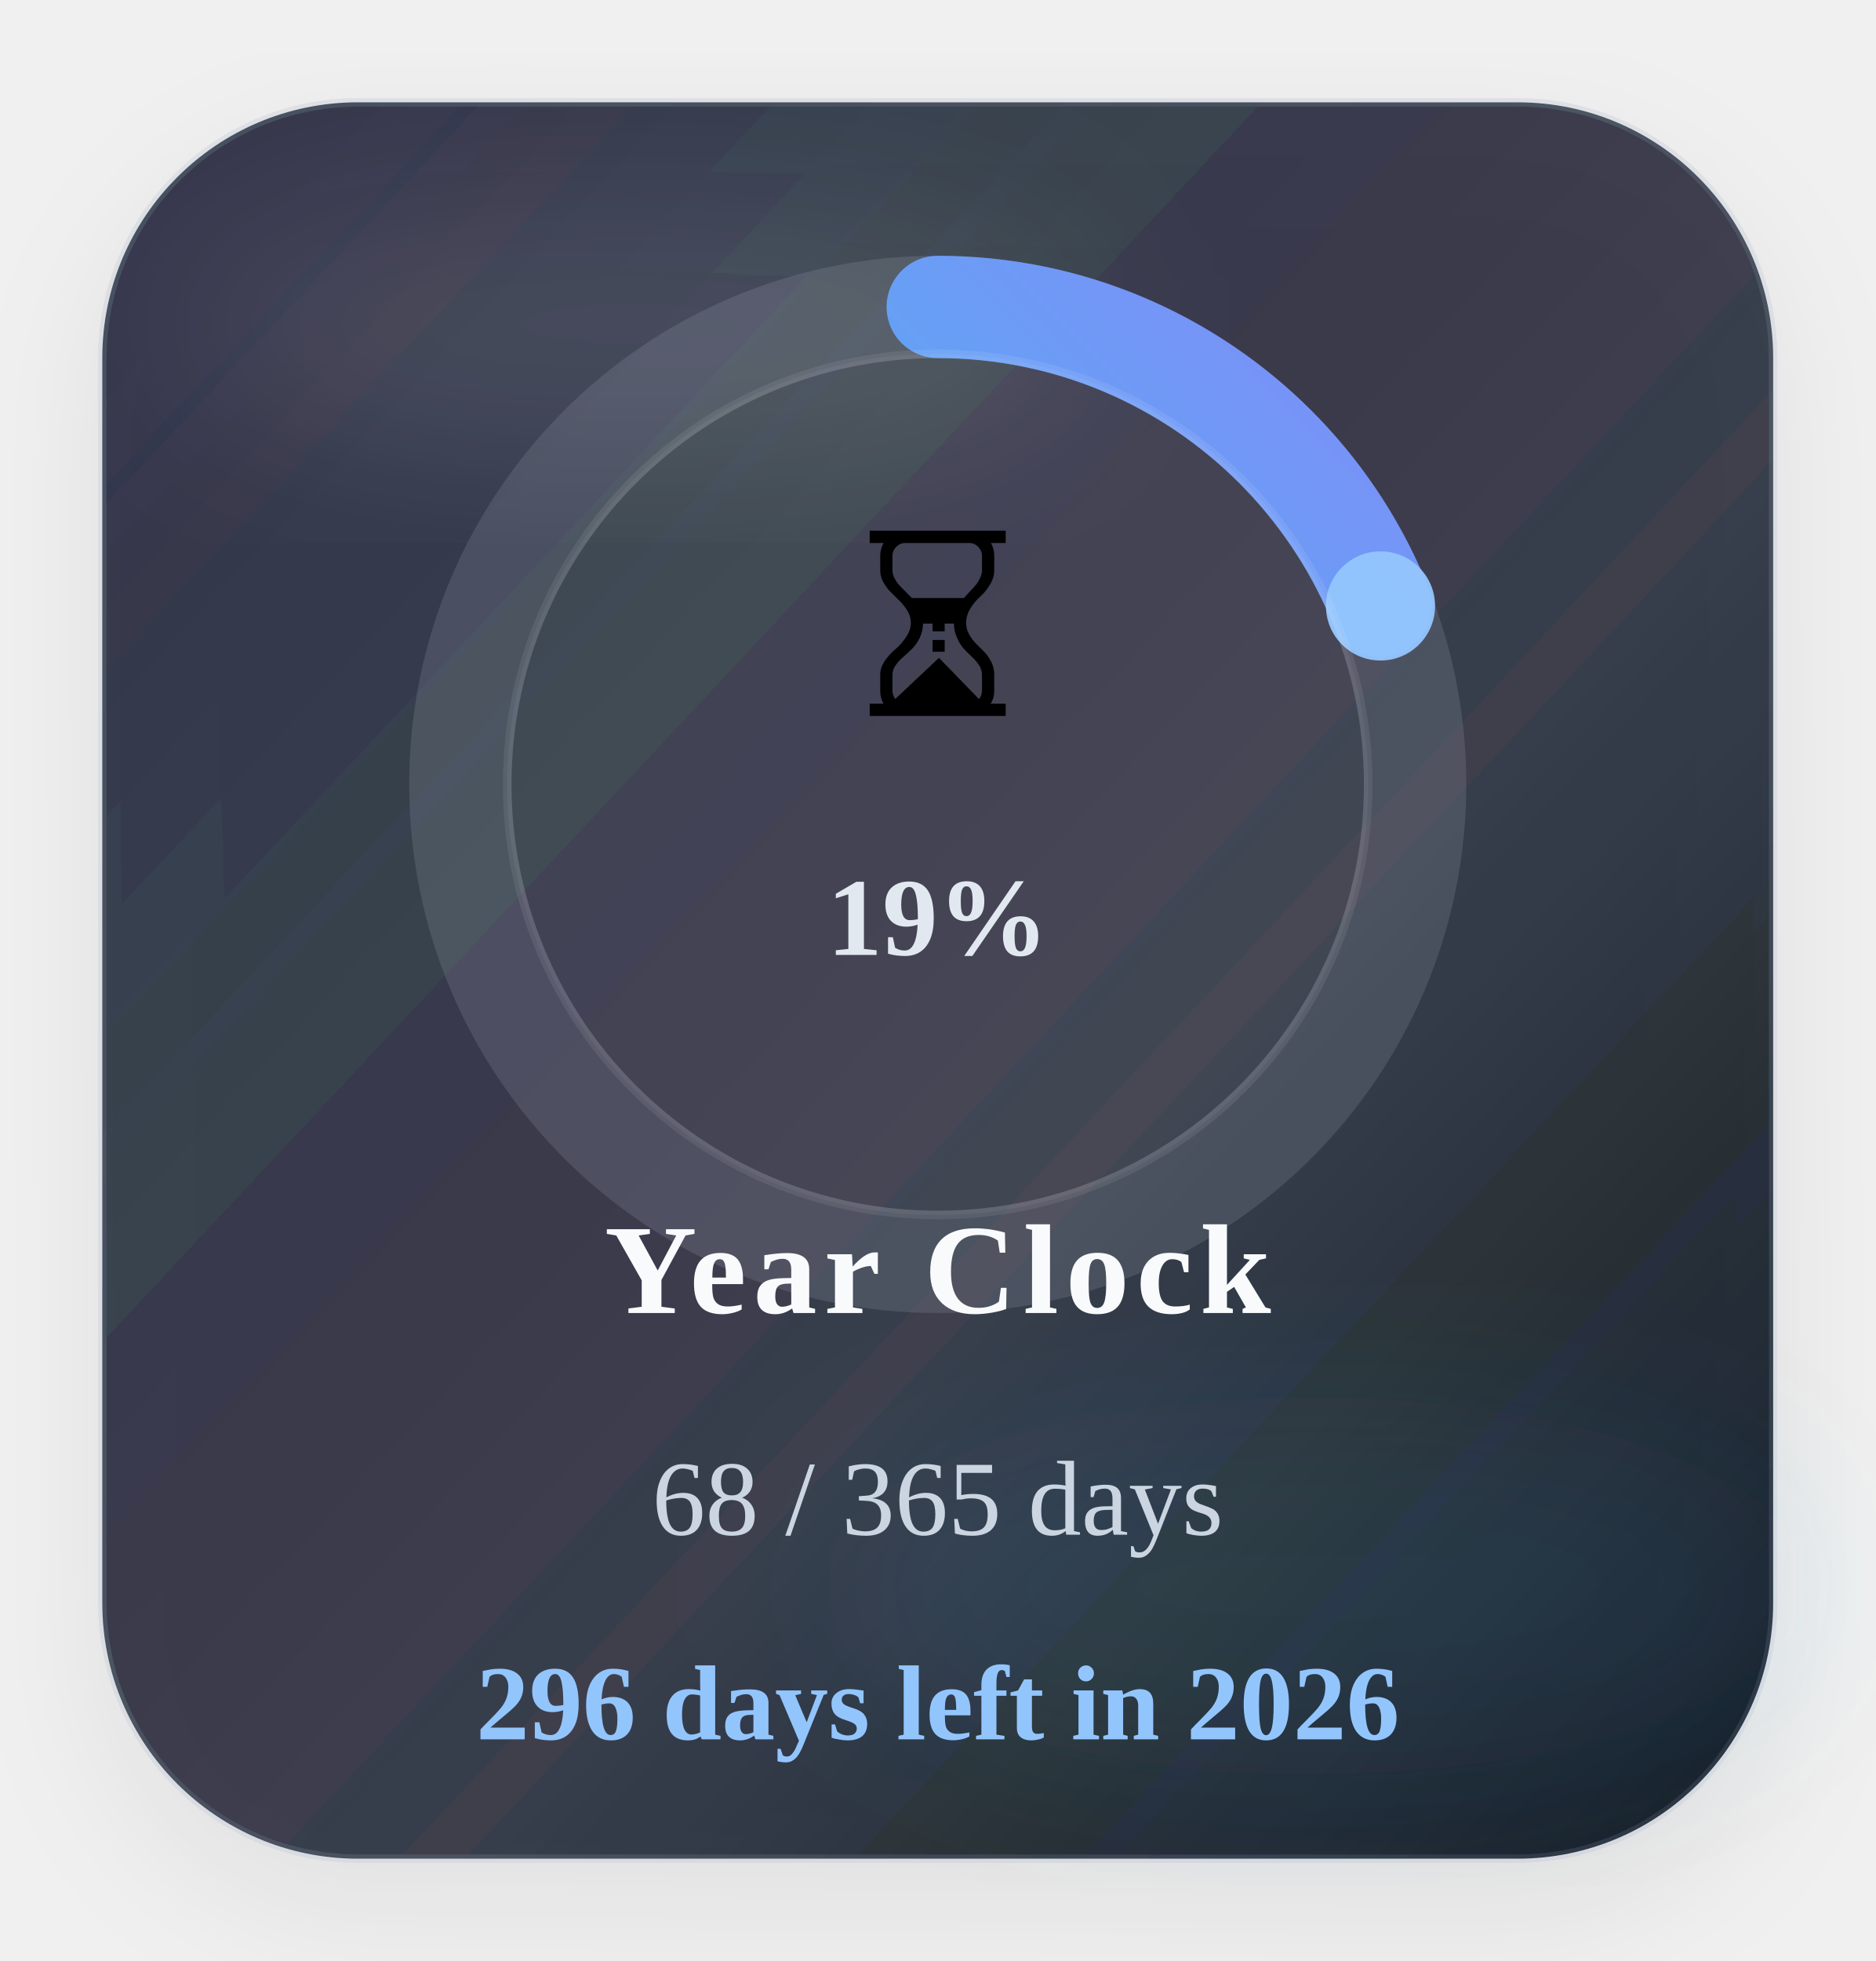
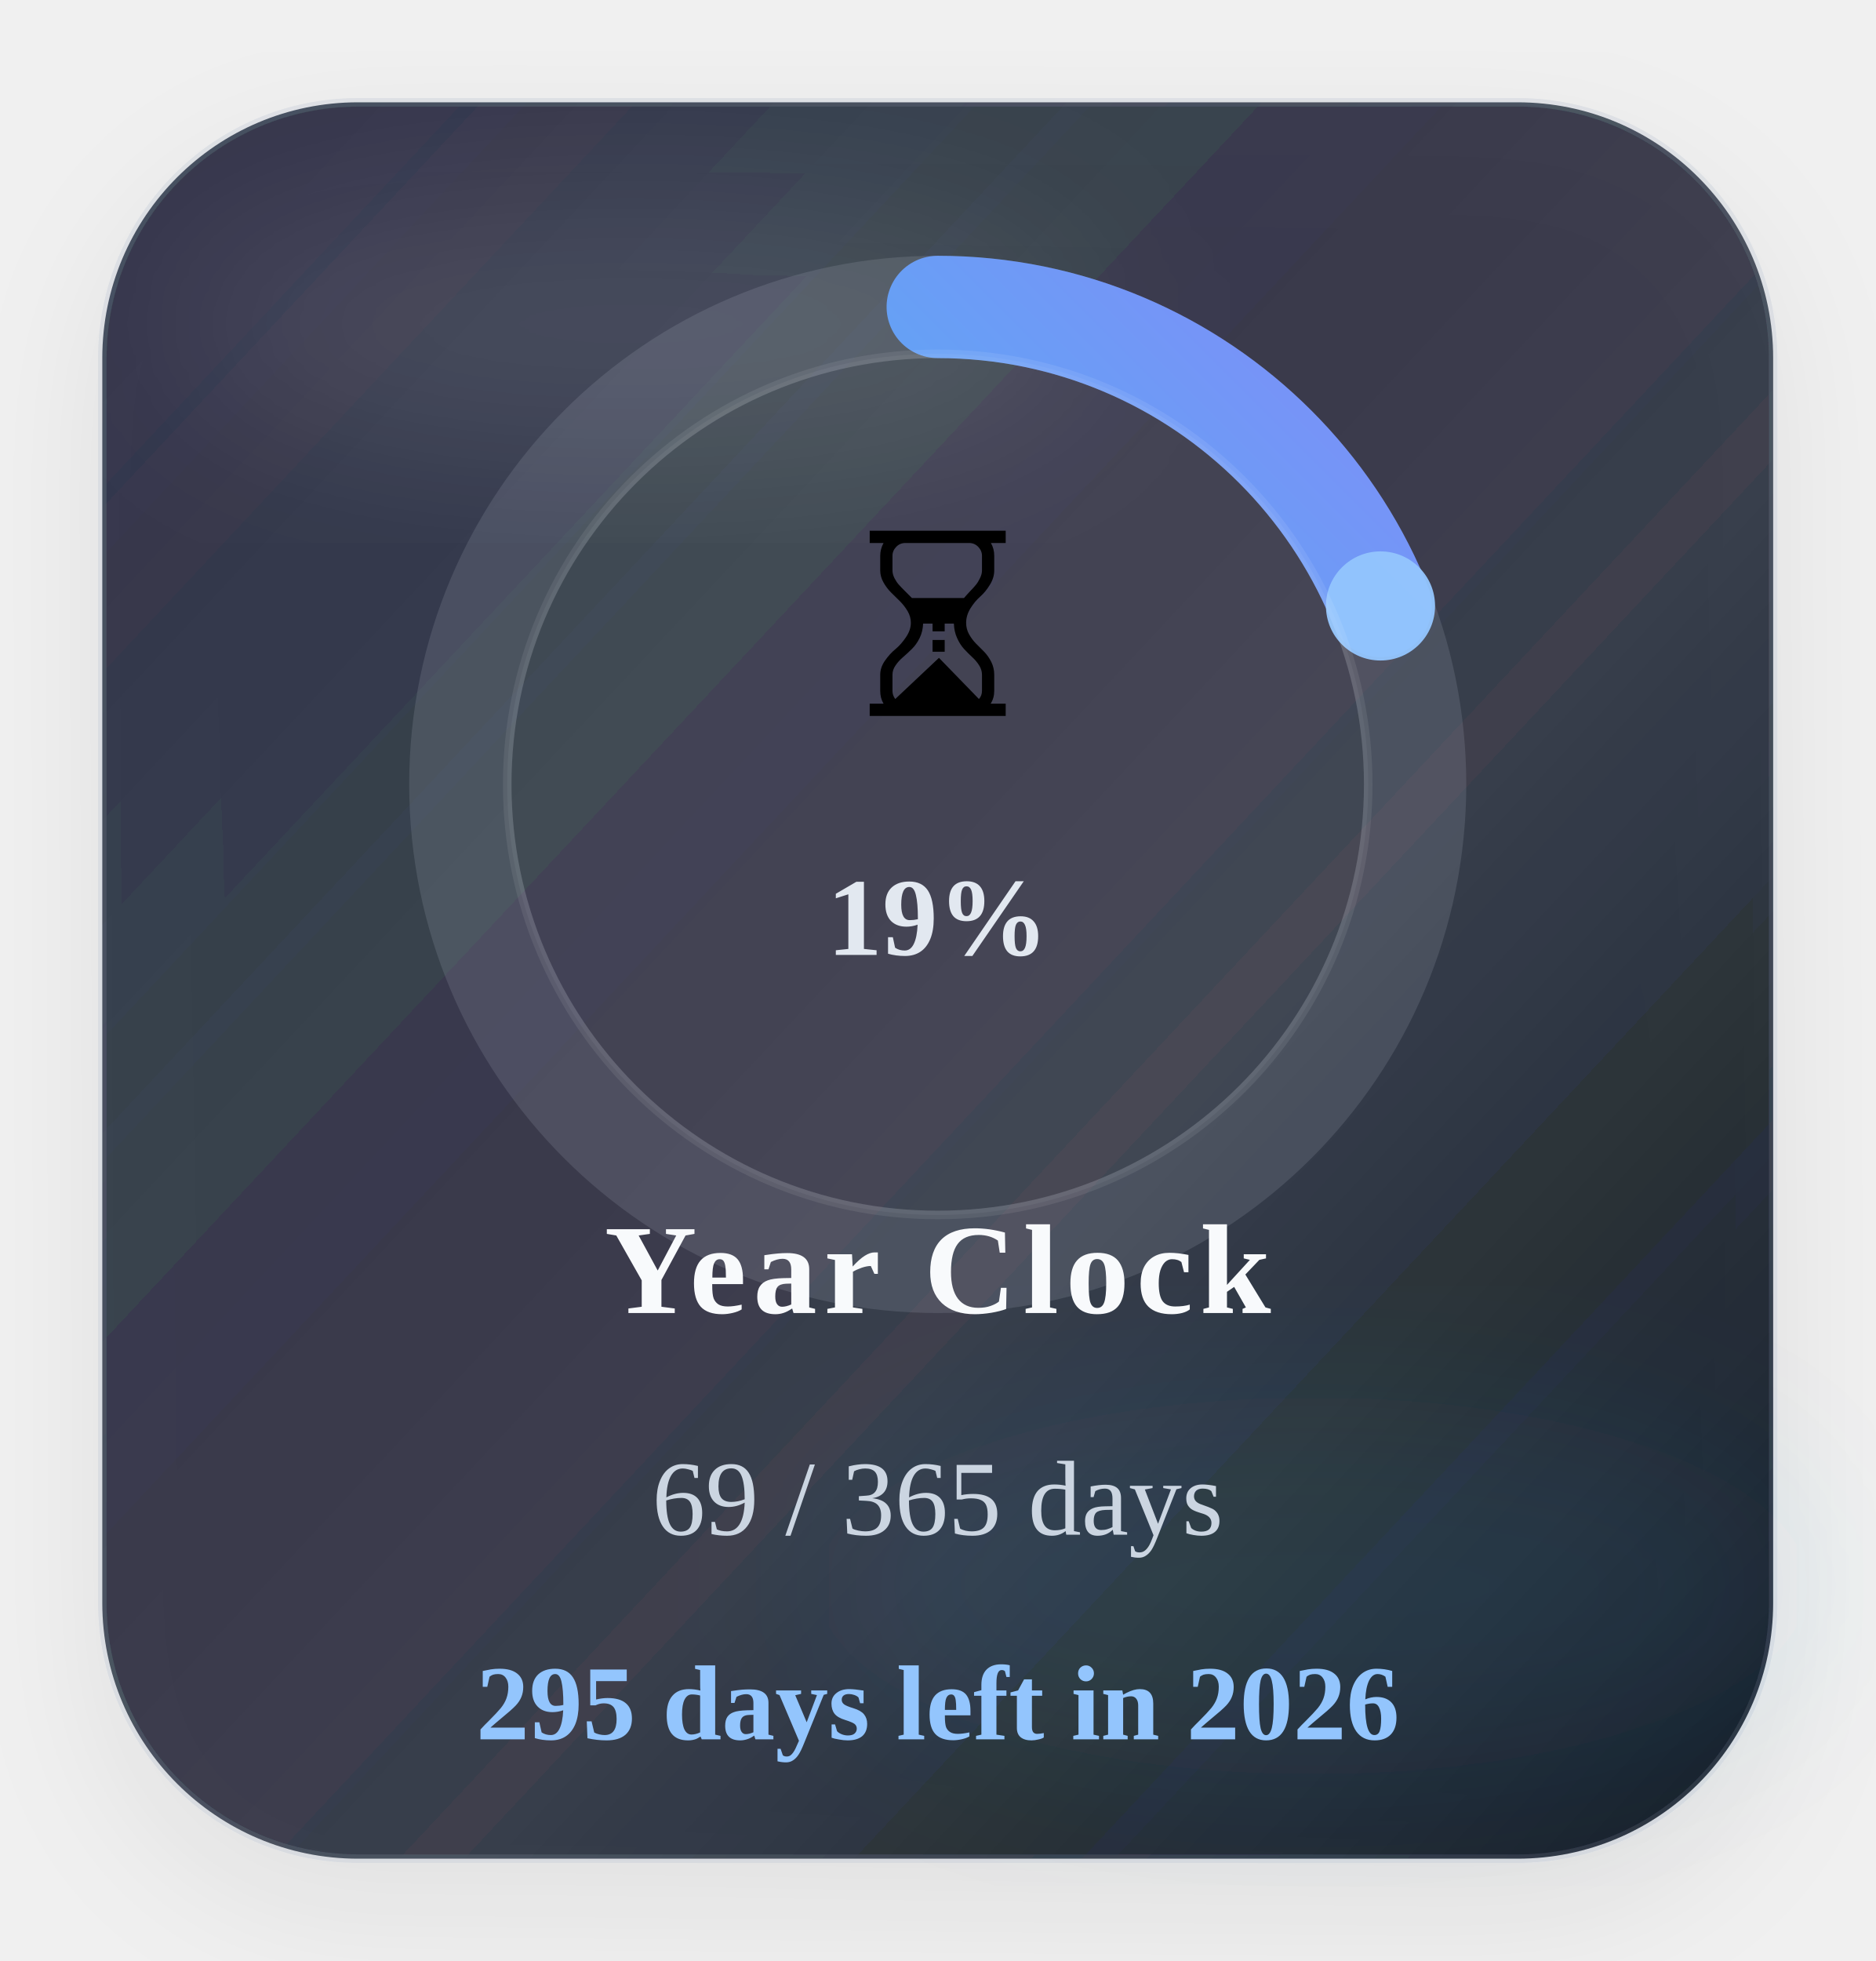
<svg xmlns="http://www.w3.org/2000/svg" width="220" height="230" viewBox="0 0 220 230" role="img" aria-label="Time progress for 2026">
  <defs>
    <linearGradient id="timeGradient" x1="0%" y1="0%" x2="100%" y2="100%">
      <stop offset="0%" stop-color="#22d3ee" />
      <stop offset="100%" stop-color="#818cf8" />
    </linearGradient>
    <linearGradient id="timeCard" x1="0%" y1="0%" x2="100%" y2="100%">
      <stop offset="0%" stop-color="#1c2537" stop-opacity="0.88" />
      <stop offset="60%" stop-color="#111827" stop-opacity="0.8" />
      <stop offset="100%" stop-color="#0b1220" stop-opacity="0.96" />
    </linearGradient>
    <filter id="timeShadow" x="-25%" y="-25%" width="150%" height="150%">
      <feDropShadow dx="0" dy="6" stdDeviation="8" flood-color="#020617" flood-opacity="0.08" />
    </filter>
    <filter id="timeBlur" x="-30%" y="-30%" width="160%" height="160%">
      <feGaussianBlur stdDeviation="10" />
    </filter>
  </defs>
  <rect x="12" y="12" width="196" height="206" rx="30" fill="url(#timeCard)" stroke="#94a3b8" stroke-opacity="0.18" filter="url(#timeShadow)" />
  <ellipse cx="74" cy="38" rx="54" ry="16" fill="#ffffff" fill-opacity="0.09" filter="url(#timeBlur)" />
  <ellipse cx="154" cy="186" rx="58" ry="22" fill="#38bdf8" fill-opacity="0.08" filter="url(#timeBlur)" />
  <circle class="ring-track" cx="110" cy="92" r="56" fill="none" stroke="#cbd5e1" stroke-opacity="0.14" stroke-width="12" />
  <circle class="progress-ring" cx="110" cy="92" r="56" fill="none" stroke="url(#timeGradient)" stroke-width="12" stroke-linecap="round" stroke-dasharray="351.86" stroke-dashoffset="285.34" data-target-offset="285.34" data-ring-length="351.86" transform="rotate(-90 110 92)" />
-   <circle class="progress-endcap" cx="161.94" cy="71.07" r="6.4" fill="#93c5fd" fill-opacity="0.96" data-center-x="110" data-center-y="92" data-radius="56" data-target-angle="-21.9459" />
+   <circle class="progress-endcap" cx="161.94" cy="71.07" r="6.4" fill="#93c5fd" fill-opacity="0.96" data-center-x="110" data-center-y="92" data-radius="56" data-target-angle="-21.9445" />
  <circle class="ring-core" cx="110" cy="92" r="50.5" fill="#ffffff" fill-opacity="0.05" stroke="#ffffff" stroke-opacity="0.08" />
  <text class="progress-emoji" x="110" y="84" text-anchor="middle" font-size="30">⏳</text>
  <text class="progress-percent" x="110" y="112" text-anchor="middle" font-size="13" font-weight="700" fill="#e2e8f0">19%</text>
  <text class="progress-label" x="110" y="154" text-anchor="middle" font-size="15" font-weight="700" letter-spacing="0.8" fill="#f8fafc">Year Clock</text>
-   <text class="progress-value" x="110" y="180" text-anchor="middle" font-size="12.5" fill="#cbd5e1">68 / 365 days</text>
-   <text class="progress-status" data-status-state="remaining" x="110" y="204" text-anchor="middle" font-size="12.5" font-weight="700" fill="#93c5fd">296 days left in 2026</text>
+   <text class="progress-value" x="110" y="180" text-anchor="middle" font-size="12.5" fill="#cbd5e1">69 / 365 days</text>
+   <text class="progress-status" data-status-state="remaining" x="110" y="204" text-anchor="middle" font-size="12.5" font-weight="700" fill="#93c5fd">295 days left in 2026</text>
</svg>
